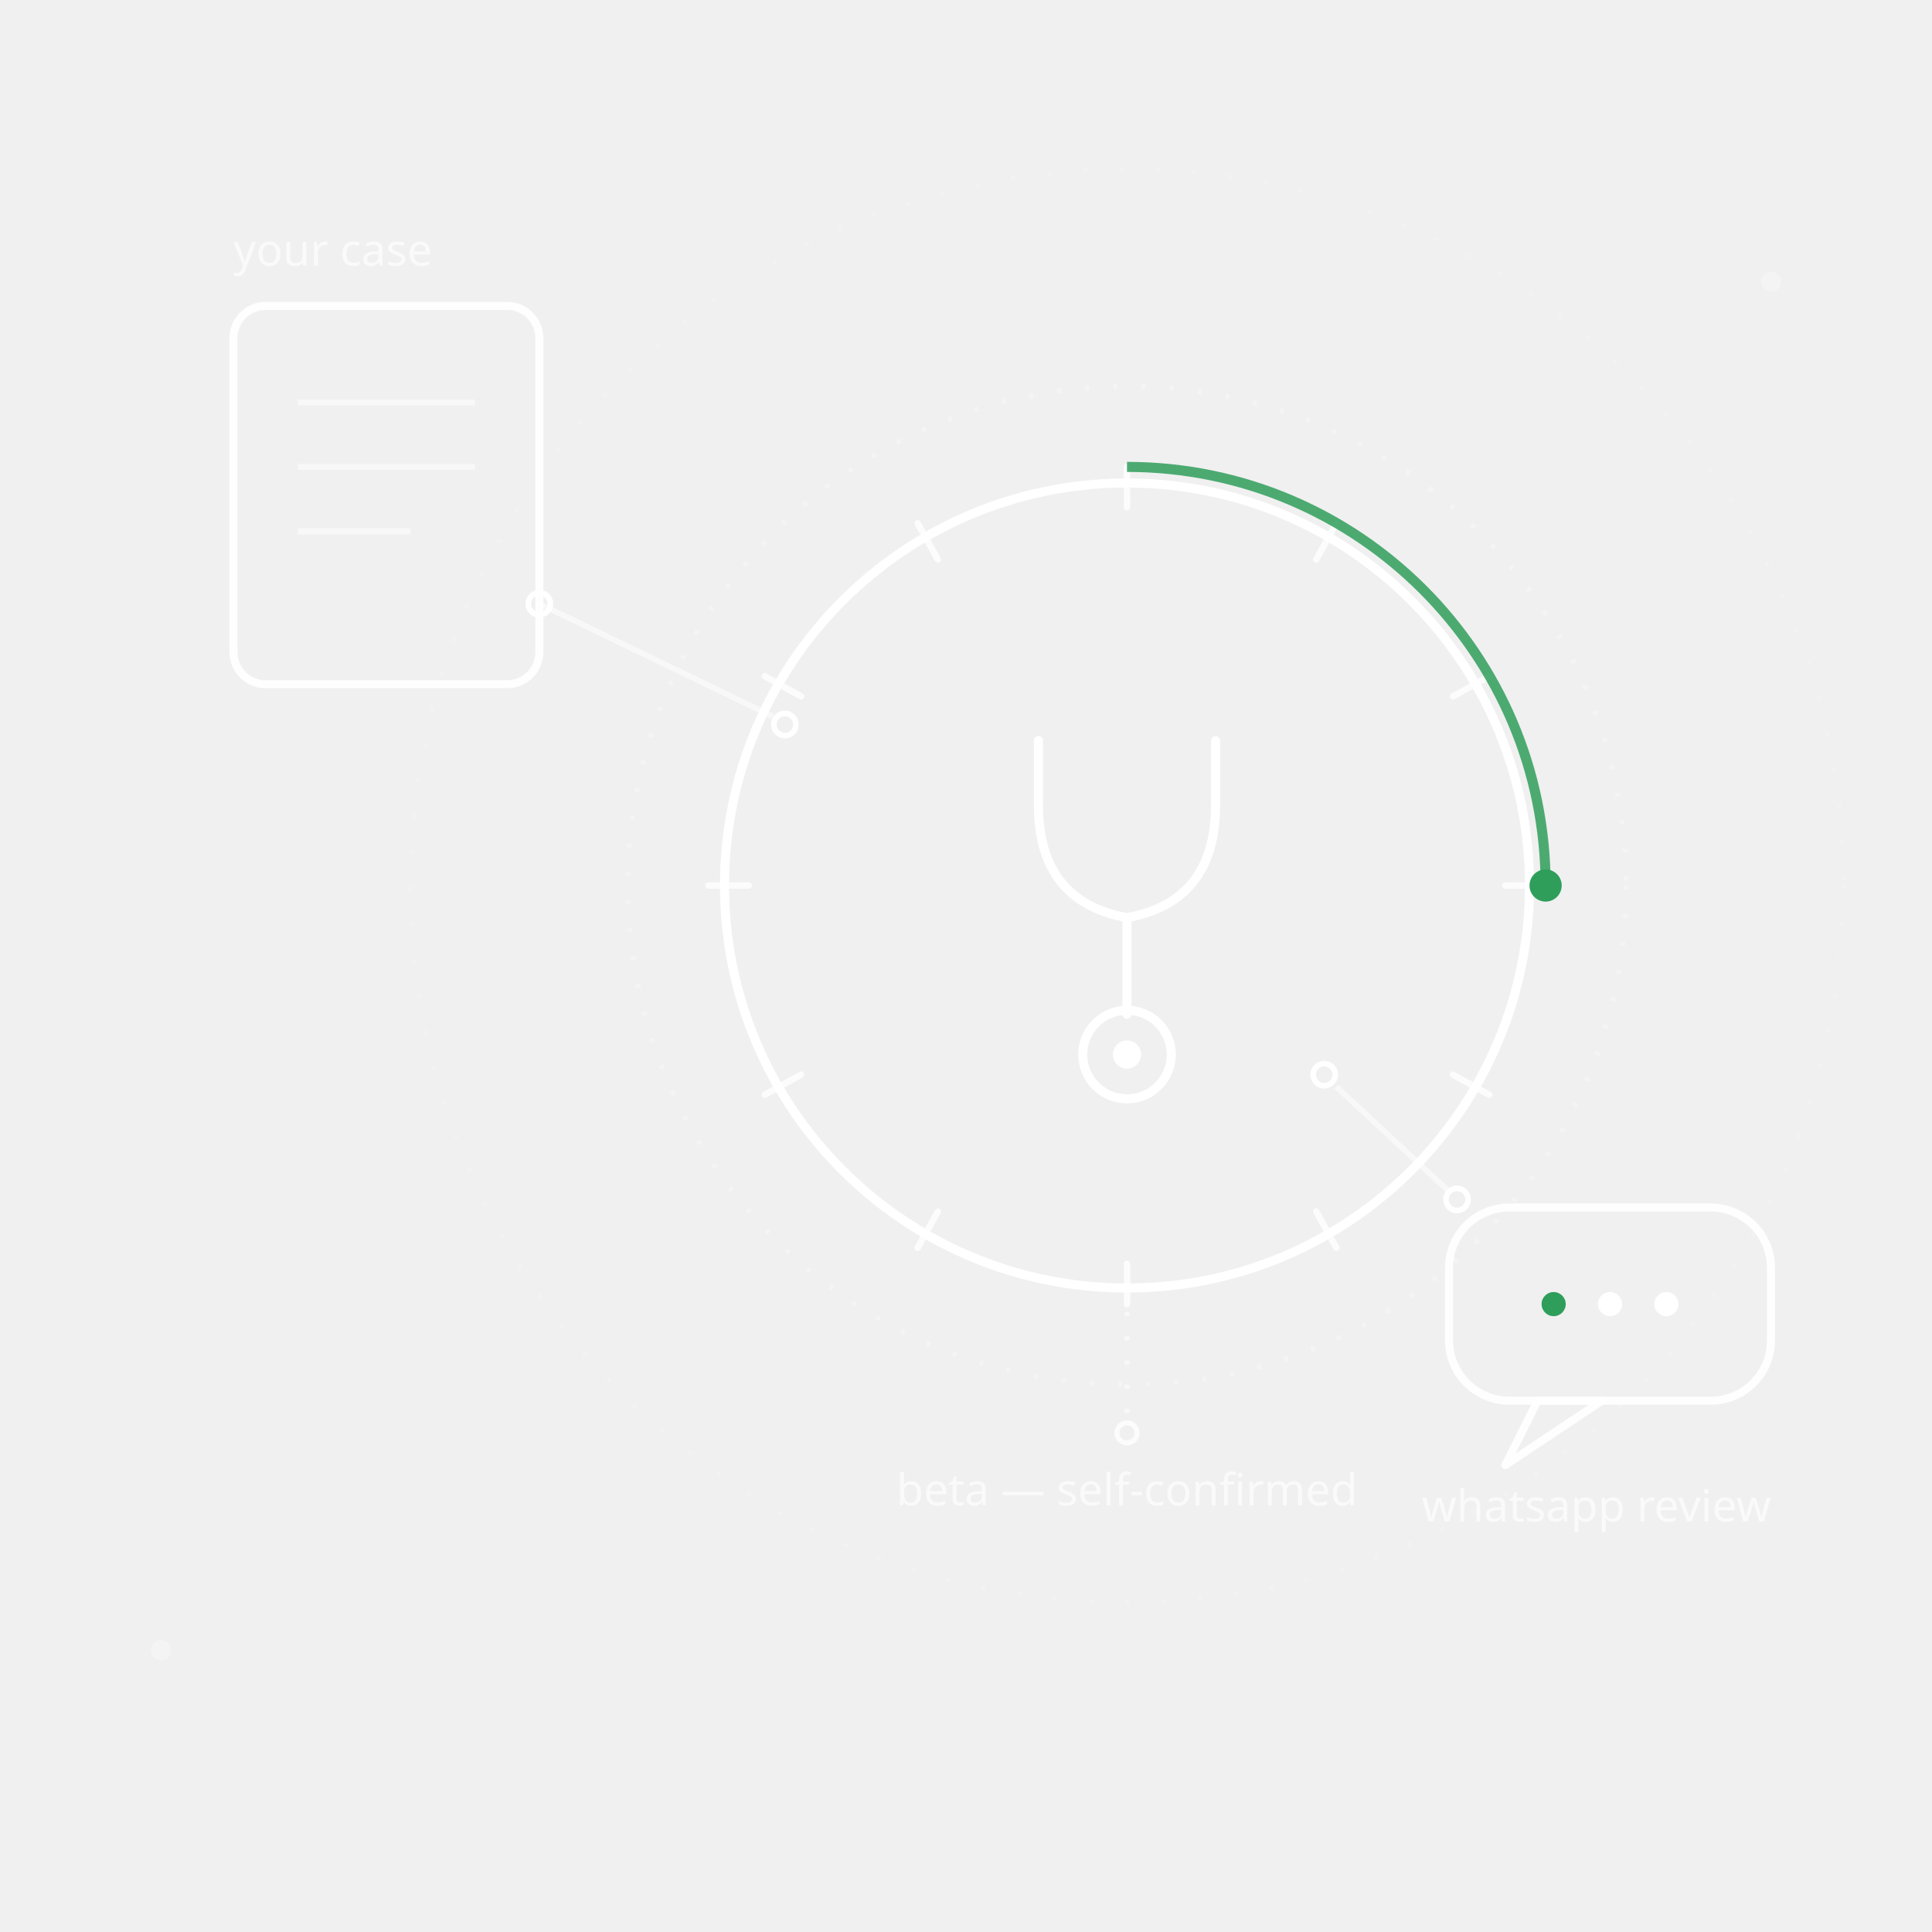
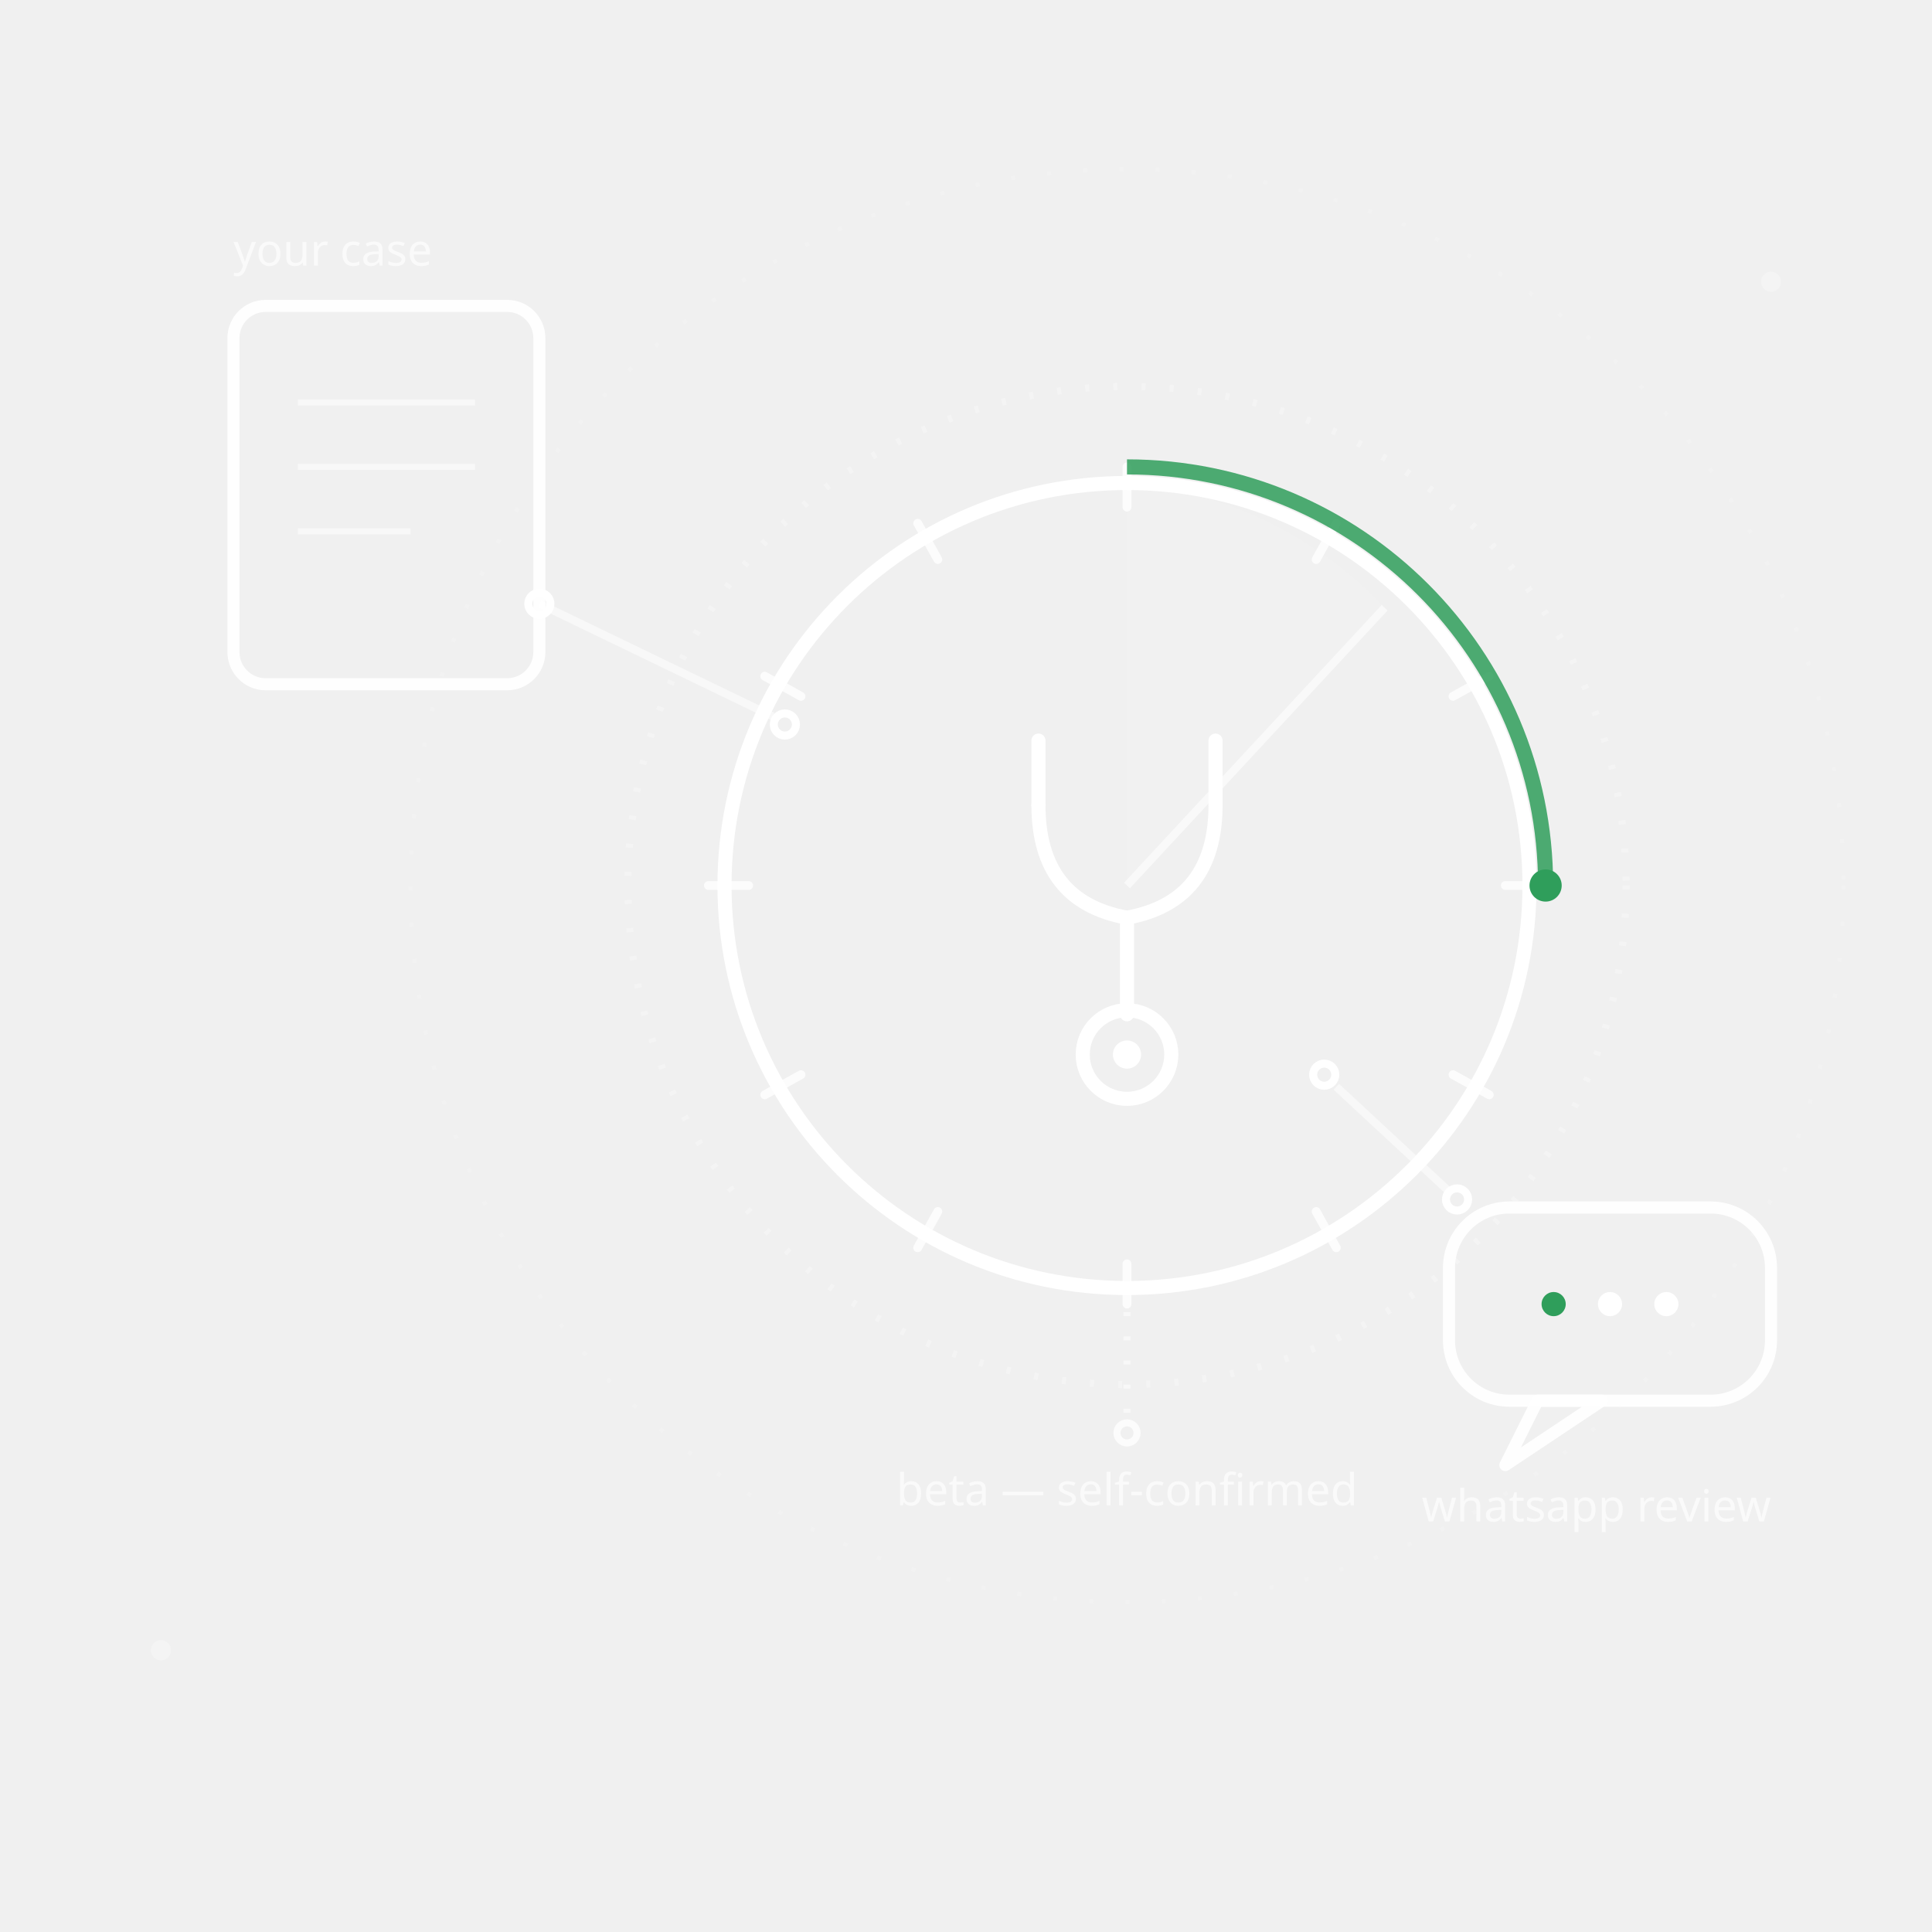
<svg xmlns="http://www.w3.org/2000/svg" viewBox="0 0 480 480" version="1.1" id="svg-consult-hero">
  <defs id="defs99" />
  <style>
    @keyframes typingDot { 0%, 60%, 100% { opacity: 0.35; transform: translateY(0); } 30% { opacity: 1; transform: translateY(-2px); } }
    .typing-dot { animation: typingDot 1.4s ease-in-out infinite; transform-origin: center; }
+     @keyframes radarSweep { from { transform: rotate(0deg); } to { transform: rotate(360deg); } }
+     .radar-sweep { animation: radarSweep 4s linear infinite; transform-origin: 280px 220px; }
  </style>
  <circle cx="280" cy="220" r="178" fill="none" stroke="#ffffff" stroke-width="1" stroke-dasharray="1 8" opacity="0.14" id="circle2" />
-   <circle cx="280" cy="220" r="124" fill="none" stroke="#ffffff" stroke-width="1.25" stroke-dasharray="1 6" opacity="0.28" id="circle4" />
-   <circle cx="280" cy="220" r="100" fill="none" stroke="#ffffff" stroke-width="2.25" id="circle6" />
-   <g stroke="#ffffff" stroke-width="1.6" stroke-linecap="round" opacity="0.8" id="g32">
+   <circle cx="280" cy="220" r="124" fill="none" stroke="#ffffff" stroke-width="1.75" stroke-dasharray="1 6" opacity="0.28" id="circle4" />
+   <g class="radar-sweep">
+     <path d="M280,220 L280,120 A100,100 0 0 1 344,151 Z" fill="#ffffff" opacity="0.1" />
+     <line x1="280" y1="220" x2="344" y2="151" stroke="#ffffff" stroke-width="2" opacity="0.6" />
+   </g>
+   <circle cx="280" cy="220" r="100" fill="none" stroke="#ffffff" stroke-width="3.5" id="circle6" />
+   <g stroke="#ffffff" stroke-width="2.2" stroke-linecap="round" opacity="0.8" id="g32">
    <line x1="374" y1="220" x2="384" y2="220" id="line8" />
    <line x1="361" y1="267" x2="370" y2="272" id="line10" />
    <line x1="327" y1="301" x2="332" y2="310" id="line12" />
    <line x1="280" y1="314" x2="280" y2="324" id="line14" />
    <line x1="233" y1="301" x2="228" y2="310" id="line16" />
    <line x1="199" y1="267" x2="190" y2="272" id="line18" />
    <line x1="186" y1="220" x2="176" y2="220" id="line20" />
    <line x1="199" y1="173" x2="190" y2="168" id="line22" />
    <line x1="233" y1="139" x2="228" y2="130" id="line24" />
    <line x1="280" y1="126" x2="280" y2="116" id="line26" />
    <line x1="327" y1="139" x2="332" y2="130" id="line28" />
    <line x1="361" y1="173" x2="370" y2="168" id="line30" />
  </g>
-   <path d="M280,116 A104,104 0 0 1 384,220" fill="none" stroke="#2F9E5B" stroke-width="2.5" opacity="0.85" id="path34" />
+   <path d="M280,116 A104,104 0 0 1 384,220" fill="none" stroke="#2F9E5B" stroke-width="3.75" opacity="0.85" id="path34" />
  <circle cx="384" cy="220" r="4" fill="#2F9E5B" id="circle36" />
-   <g stroke="#ffffff" stroke-width="2.25" stroke-linecap="round" fill="none" id="g46">
+   <g stroke="#ffffff" stroke-width="3.5" stroke-linecap="round" fill="none" id="g46">
    <line x1="258" y1="184" x2="258" y2="200" id="line38" />
    <line x1="302" y1="184" x2="302" y2="200" id="line40" />
    <path d="M258,200 Q258,224 280,228 Q302,224 302,200" id="path42" />
    <line x1="280" y1="228" x2="280" y2="252" id="line44" />
  </g>
-   <circle cx="280" cy="262" r="11" fill="none" stroke="#ffffff" stroke-width="2.25" id="circle48" />
+   <circle cx="280" cy="262" r="11" fill="none" stroke="#ffffff" stroke-width="3.5" id="circle48" />
  <circle cx="280" cy="262" r="3.5" fill="#ffffff" id="circle50" />
-   <rect x="58" y="76" width="76" height="94" rx="8" fill="none" stroke="#ffffff" stroke-width="2" opacity="0.92" id="rect52" />
+   <rect x="58" y="76" width="76" height="94" rx="8" fill="none" stroke="#ffffff" stroke-width="3" opacity="0.92" id="rect52" />
  <line x1="74" y1="100" x2="118" y2="100" stroke="#ffffff" stroke-width="1.5" opacity="0.55" id="line54" />
  <line x1="74" y1="116" x2="118" y2="116" stroke="#ffffff" stroke-width="1.5" opacity="0.55" id="line56" />
  <line x1="74" y1="132" x2="102" y2="132" stroke="#ffffff" stroke-width="1.5" opacity="0.55" id="line58" />
-   <path d="M134,150 L192,178" stroke="#ffffff" stroke-width="1.4" opacity="0.5" fill="none" id="path60" />
-   <circle cx="134" cy="150" r="2.75" fill="none" stroke="#ffffff" stroke-width="1.4" id="circle62" />
-   <circle cx="195" cy="180" r="2.75" fill="none" stroke="#ffffff" stroke-width="1.4" id="circle64" />
+   <path d="M134,150 L192,178" stroke="#ffffff" stroke-width="2" opacity="0.5" fill="none" id="path60" />
+   <circle cx="134" cy="150" r="2.75" fill="none" stroke="#ffffff" stroke-width="2" id="circle62" />
+   <circle cx="195" cy="180" r="2.75" fill="none" stroke="#ffffff" stroke-width="2" id="circle64" />
  <text x="58" y="66" font-family="sans-serif" font-size="11" fill="#ffffff" opacity="0.65" id="text66">your case</text>
-   <rect x="360" y="300" width="80" height="48" rx="15" fill="none" stroke="#ffffff" stroke-width="2" opacity="0.92" id="rect68" />
-   <path d="M382,348 L374,364 L398,348 Z" fill="none" stroke="#ffffff" stroke-width="2" stroke-linejoin="round" opacity="0.92" id="path70" />
+   <rect x="360" y="300" width="80" height="48" rx="15" fill="none" stroke="#ffffff" stroke-width="3" opacity="0.92" id="rect68" />
+   <path d="M382,348 L374,364 L398,348 Z" fill="none" stroke="#ffffff" stroke-width="3" stroke-linejoin="round" opacity="0.92" id="path70" />
  <circle cx="386" cy="324" r="3" fill="#2F9E5B" id="circle72" class="typing-dot" style="animation-delay:0s" />
  <circle cx="400" cy="324" r="3" fill="#ffffff" id="circle74" class="typing-dot" style="animation-delay:0.2s" />
  <circle cx="414" cy="324" r="3" fill="#ffffff" id="circle76" class="typing-dot" style="animation-delay:0.4s" />
-   <path d="M360,296 L332,270" stroke="#ffffff" stroke-width="1.4" opacity="0.5" fill="none" id="path78" />
-   <circle cx="362" cy="298" r="2.75" fill="none" stroke="#ffffff" stroke-width="1.4" id="circle80" />
-   <circle cx="329" cy="267" r="2.75" fill="none" stroke="#ffffff" stroke-width="1.4" id="circle82" />
+   <path d="M360,296 L332,270" stroke="#ffffff" stroke-width="2" opacity="0.5" fill="none" id="path78" />
+   <circle cx="362" cy="298" r="2.75" fill="none" stroke="#ffffff" stroke-width="2" id="circle80" />
+   <circle cx="329" cy="267" r="2.75" fill="none" stroke="#ffffff" stroke-width="2" id="circle82" />
  <text x="440" y="378" text-anchor="end" font-family="sans-serif" font-size="11" fill="#ffffff" opacity="0.65" id="text84">whatsapp review</text>
-   <path d="M280,320 L280,352" stroke="#ffffff" stroke-width="1.25" stroke-dasharray="1 5" opacity="0.5" id="path86" />
-   <circle cx="280" cy="356" r="2.5" fill="none" stroke="#ffffff" stroke-width="1.25" opacity="0.8" id="circle88" />
+   <path d="M280,320 L280,352" stroke="#ffffff" stroke-width="1.75" stroke-dasharray="1 5" opacity="0.5" id="path86" />
+   <circle cx="280" cy="356" r="2.5" fill="none" stroke="#ffffff" stroke-width="1.75" opacity="0.8" id="circle88" />
  <text x="280" y="374" text-anchor="middle" font-family="sans-serif" font-size="11" fill="#ffffff" opacity="0.65" id="text90">beta — self-confirmed</text>
  <circle cx="40" cy="410" r="2.5" fill="#ffffff" opacity="0.3" id="circle92" />
  <circle cx="440" cy="70" r="2.5" fill="#ffffff" opacity="0.25" id="circle94" />
</svg>
